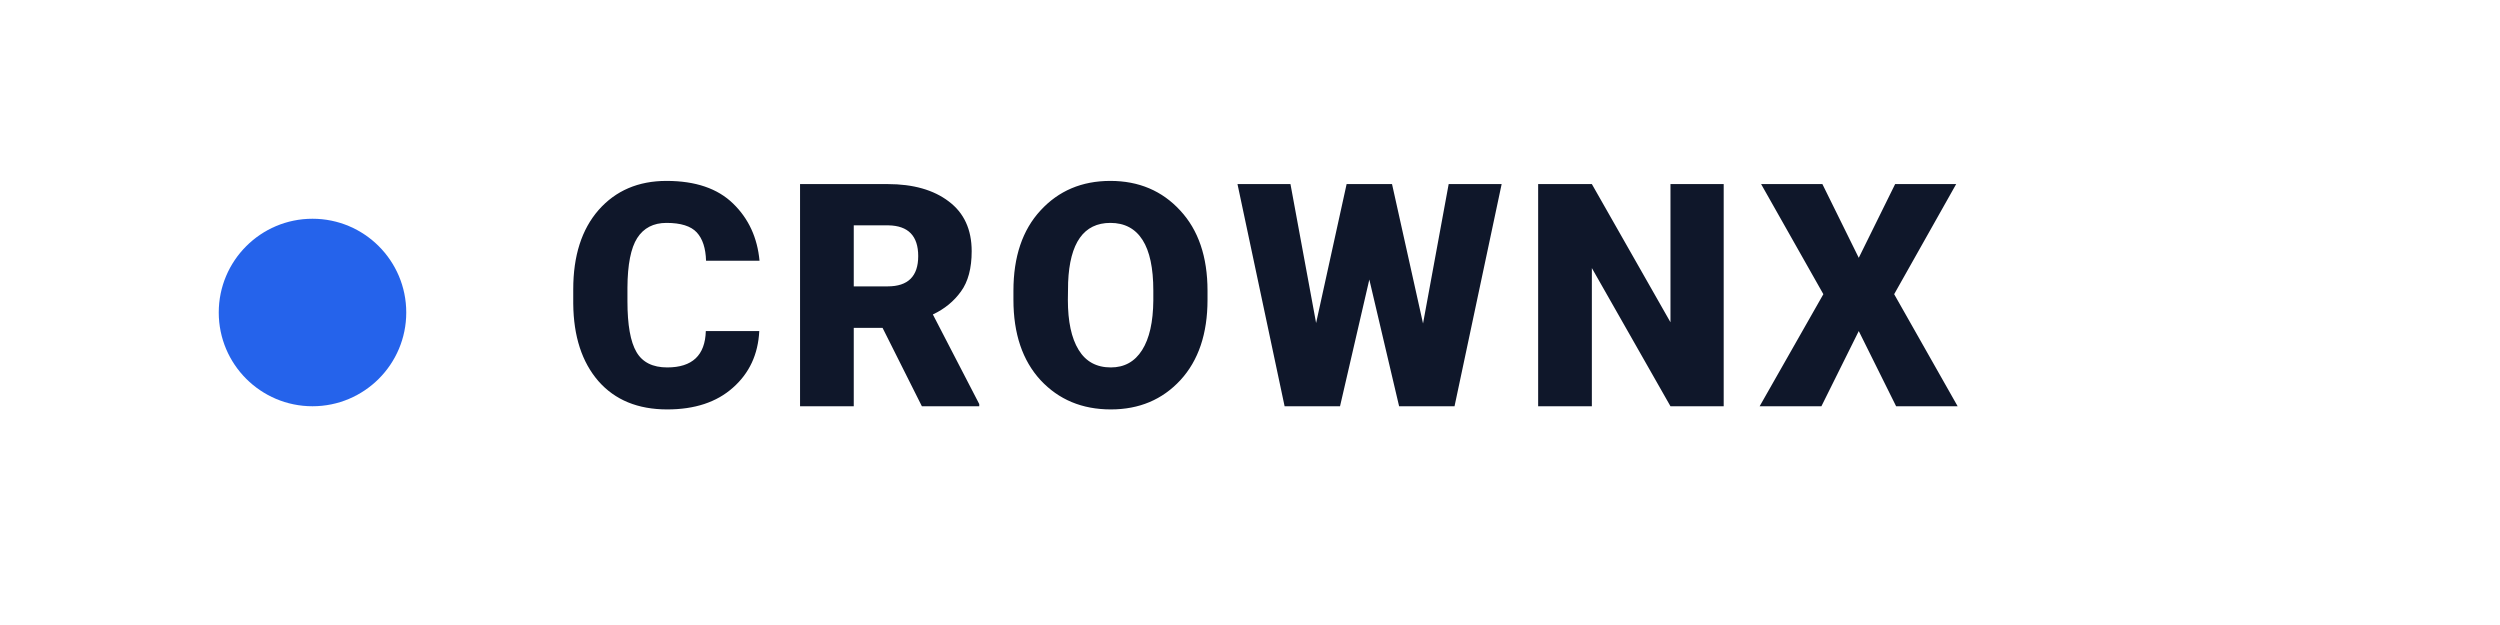
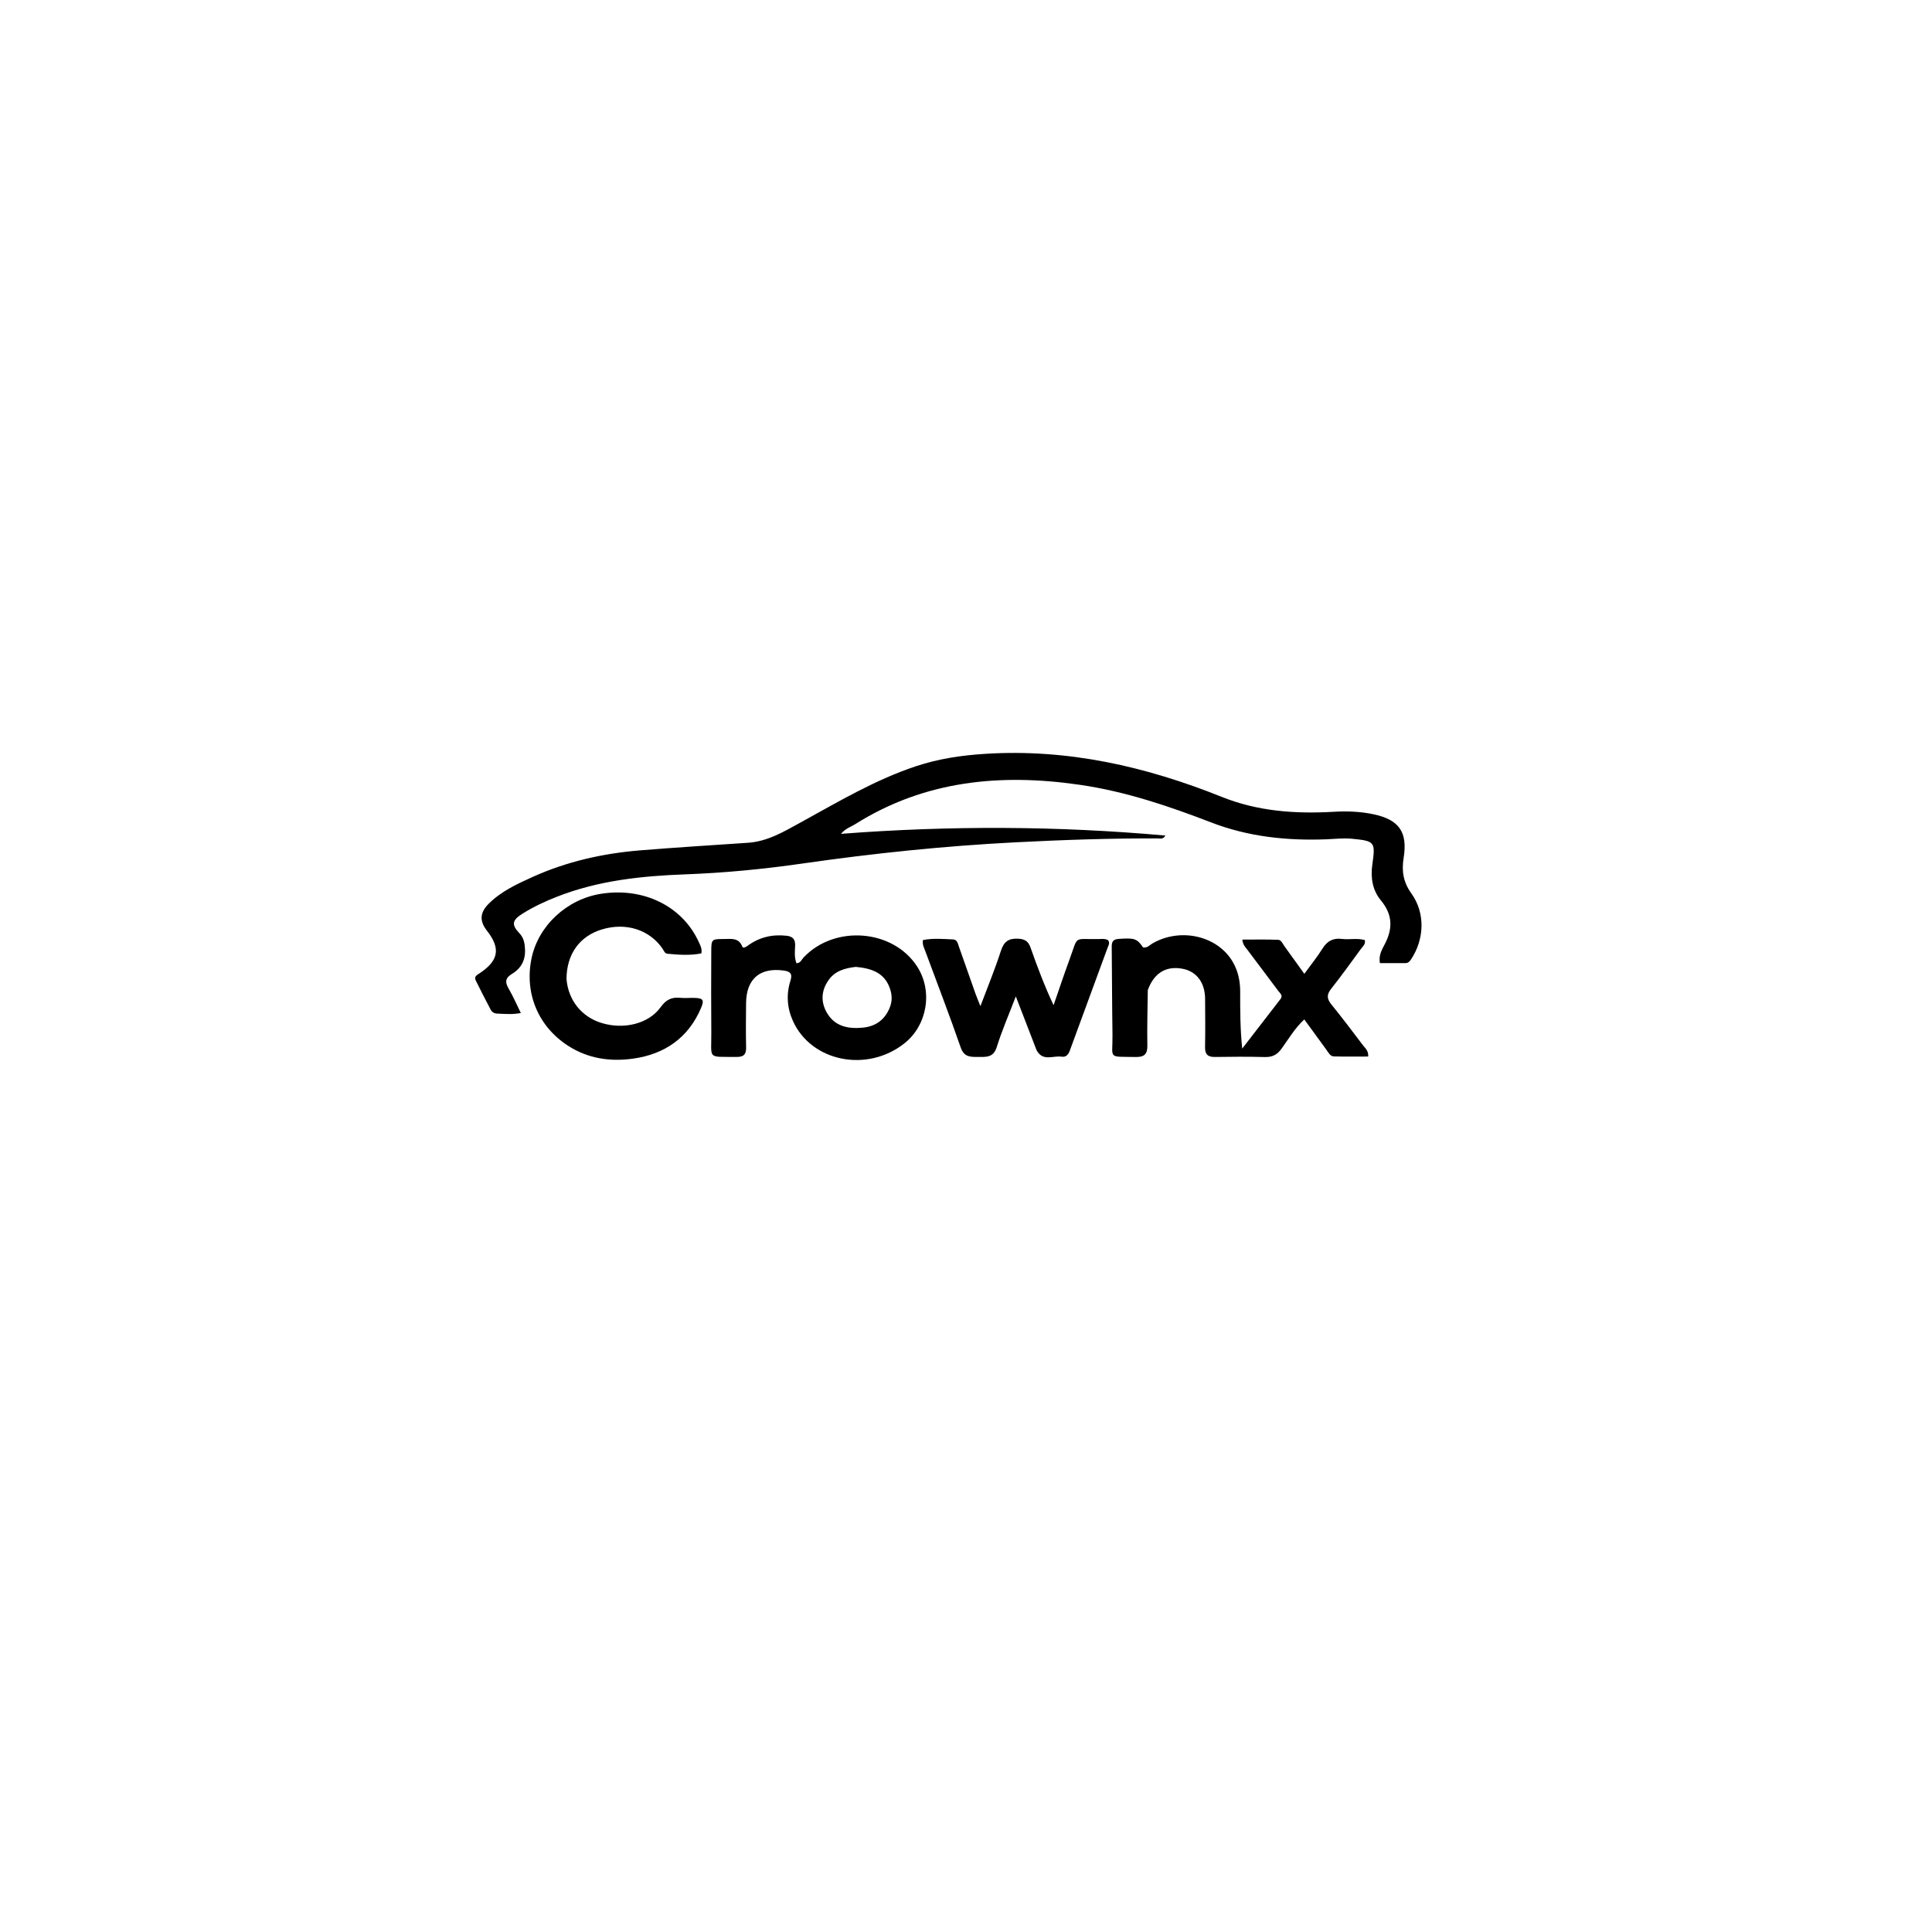
- <svg xmlns="http://www.w3.org/2000/svg" viewBox="0 0 160 40" width="160" height="40">
-   <circle cx="20" cy="20" r="6" fill="#2563eb" />
-   <text x="36" y="26" font-family="-apple-system, BlinkMacSystemFont, 'Segoe UI', Roboto, sans-serif" font-weight="800" font-size="20" fill="#0f172a" letter-spacing="1">CROWNX</text>
+ <svg xmlns="http://www.w3.org/2000/svg" version="1.1" id="Layer_1" x="0px" y="0px" width="100%" viewBox="0 0 1024 1024" enable-background="new 0 0 1024 1024" xml:space="preserve">
+   <path fill="#000000" opacity="1" stroke="none" d=" M278.186,502.201   C278.848,508.598 276.279,513.205 271.42,516.143   C267.499,518.513 267.712,520.772 269.714,524.211   C272.015,528.165 273.83,532.401 276.057,536.921   C271.291,537.817 267.342,537.369 263.411,537.212   C262.014,537.156 260.756,536.439 260.111,535.217   C257.39,530.063 254.721,524.88 252.146,519.652   C251.11,517.55 252.878,516.752 254.276,515.815   C264.367,509.057 265.433,502.654 258.062,493.252   C254.105,488.206 254.302,483.715 258.984,479.037   C265.601,472.425 273.978,468.56 282.326,464.79   C300.414,456.622 319.533,452.329 339.231,450.714   C358.299,449.15 377.4,447.989 396.489,446.685   C406.841,445.979 415.462,440.794 424.212,435.995   C444.215,425.025 463.83,413.273 485.661,406.055   C497.586,402.113 509.798,400.322 522.371,399.536   C566.05,396.808 607.412,406.263 647.56,422.37   C666.752,430.07 686.659,431.434 706.941,430.259   C713.972,429.851 720.942,430.106 727.806,431.542   C741.521,434.413 746.179,440.918 743.952,454.723   C742.826,461.699 743.78,467.582 748.031,473.498   C755.528,483.929 755.042,497.879 747.725,508.733   C747.01,509.793 746.197,510.47 744.912,510.472   C740.448,510.48 735.985,510.475 731.4,510.475   C730.521,506.036 732.784,502.84 734.309,499.746   C738.346,491.548 737.88,484.43 731.869,477.183   C727.482,471.894 726.36,465.231 727.352,458.288   C729.083,446.183 728.71,445.747 716.595,444.559   C712.101,444.119 707.617,444.67 703.125,444.844   C682.15,445.656 661.652,443.522 641.823,435.867   C619.297,427.171 596.459,419.478 572.378,415.971   C530.259,409.839 489.993,413.663 453.101,436.932   C450.92,438.307 448.275,438.993 445.701,441.954   C503.567,437.522 560.46,437.733 617.681,442.862   C616.486,444.959 615.021,444.387 613.855,444.382   C588.691,444.267 563.544,445.152 538.429,446.434   C500.527,448.368 462.81,452.287 425.223,457.7   C404.656,460.662 383.946,462.657 363.118,463.426   C340.118,464.275 317.284,466.68 295.55,475.139   C289.012,477.684 282.672,480.637 276.742,484.383   C271.424,487.743 271.051,490.152 275.24,494.576   C277.229,496.677 278.024,499.033 278.186,502.201  z" />
+   <path fill="#000000" opacity="1" stroke="none" d=" M608.352,524.776   C608.217,534.861 607.95,544.523 608.122,554.177   C608.204,558.8 606.419,560.314 601.941,560.227   C586.667,559.932 589.845,561.545 589.641,548.251   C589.402,532.766 589.403,517.278 589.239,501.792   C589.212,499.216 589.907,497.858 592.829,497.649   C601.22,497.049 602.629,497.41 605.827,502.128   C608.067,502.626 609.423,500.815 611.078,499.884   C625.899,491.545 645.313,496.031 653.355,509.759   C656.2,514.614 657.325,519.944 657.32,525.541   C657.31,535.475 657.317,545.409 658.398,555.781   C665.167,547.026 671.948,538.28 678.692,529.507   C680.139,527.625 678.433,526.431 677.495,525.176   C672.112,517.97 666.664,510.813 661.293,503.599   C660.223,502.162 658.766,500.909 658.441,498.009   C664.84,498.009 671.166,497.859 677.475,498.113   C679.099,498.178 679.884,500.27 680.852,501.604   C684.157,506.157 687.428,510.735 691.318,516.146   C694.836,511.31 698.146,507.239 700.904,502.823   C703.396,498.833 706.486,497.047 711.202,497.648   C715.24,498.163 719.417,497.083 723.384,498.268   C723.864,500.539 722.307,501.596 721.376,502.867   C716.157,509.986 711.019,517.173 705.536,524.086   C703.097,527.162 703.24,529.393 705.64,532.355   C711.407,539.47 716.926,546.787 722.456,554.09   C723.601,555.601 725.384,556.87 725.174,559.985   C719.119,559.985 713.059,560.092 707.006,559.925   C704.992,559.869 704.101,557.866 703.03,556.407   C699.203,551.191 695.405,545.955 691.294,540.313   C686.174,545.071 682.958,550.729 679.203,555.888   C676.865,559.101 674.307,560.345 670.426,560.249   C661.602,560.031 652.767,560.062 643.94,560.211   C640.052,560.276 638.626,558.743 638.705,554.88   C638.879,546.387 638.778,537.888 638.727,529.393   C638.676,520.717 634.152,514.798 626.625,513.433   C618.008,511.869 611.67,515.665 608.352,524.776  z" />
+   <path fill="#000000" opacity="1" stroke="none" d=" M395.893,501.553   C402.33,496.685 409.297,495.138 416.899,495.964   C420.051,496.306 421.576,497.75 421.435,501.155   C421.307,504.253 420.946,507.459 422.143,510.543   C424.35,510.459 424.866,508.589 425.914,507.481   C442.408,490.035 473.345,492.492 486.126,512.306   C494.475,525.25 491.549,543.213 479.521,552.861   C459.765,568.707 430.026,562.816 420.253,541.103   C417.116,534.132 416.687,526.897 418.979,519.665   C420.16,515.943 418.641,514.856 415.409,514.41   C402.791,512.67 395.57,518.835 395.44,531.621   C395.36,539.451 395.272,547.285 395.455,555.111   C395.541,558.758 394.227,560.228 390.563,560.191   C374.56,560.033 377.144,561.751 377.008,547.193   C376.874,533.033 376.939,518.871 376.985,504.71   C377.008,497.717 377.077,497.712 383.839,497.692   C387.591,497.681 391.619,496.916 393.43,501.724   C393.781,502.656 394.869,502.161 395.893,501.553  M453.605,512.469   C448.024,513.117 442.749,514.466 439.238,519.36   C435.253,524.915 434.932,530.971 438.236,536.736   C442.416,544.031 449.548,545.439 457.284,544.681   C464.174,544.007 469.047,540.452 471.623,533.96   C472.895,530.756 472.878,527.552 471.781,524.223   C468.998,515.772 462.314,513.267 453.605,512.469  z" />
+   <path fill="#000000" opacity="1" stroke="none" d=" M300.257,518.774   C301.12,530.117 308.271,538.969 318.841,542.205   C330.623,545.812 343.792,542.682 350.145,533.831   C352.995,529.861 355.958,528.414 360.501,528.865   C362.975,529.111 365.497,528.844 367.995,528.905   C372.671,529.018 373.39,529.982 371.532,534.333   C364.766,550.18 352.212,558.745 335.633,561.086   C323.545,562.793 311.717,561.151 301.068,554.267   C285.309,544.08 277.9,526.542 281.71,508.024   C285.284,490.652 300.413,476.575 318.572,473.723   C341.253,470.161 361.891,480.406 370.461,499.497   C371.198,501.14 372.198,502.735 371.734,505.317   C365.862,506.495 359.802,506.084 353.757,505.502   C352.284,505.36 351.837,503.795 351.088,502.715   C344.164,492.723 331.742,488.795 319.104,492.59   C307.268,496.145 300.382,505.545 300.257,518.774  z" />
+   <path fill="#000000" opacity="1" stroke="none" d=" M549.392,556.586   C545.788,547.266 542.337,538.32 538.401,528.117   C534.644,537.943 531.002,546.314 528.289,554.977   C526.547,560.539 522.806,560.219 518.555,560.203   C514.479,560.188 511.019,560.463 509.19,555.187   C503.249,538.047 496.707,521.116 490.42,504.096   C489.797,502.411 488.813,500.795 489.164,498.251   C494.391,497.197 499.799,497.667 505.162,497.914   C507.443,498.019 507.724,500.284 508.318,501.951   C511.28,510.258 514.167,518.592 517.111,526.906   C517.705,528.584 518.429,530.217 519.655,533.273   C523.645,522.636 527.446,513.467 530.47,504.049   C532.087,499.014 534.573,497.232 539.804,497.54   C543.472,497.755 545.11,499.11 546.252,502.355   C549.829,512.519 553.628,522.604 558.417,532.781   C561.227,524.695 563.913,516.564 566.873,508.533   C571.715,495.399 568.594,498.01 582.401,497.715   C584.039,497.68 585.742,497.44 587.303,498.315   C588.434,499.815 587.458,501.191 586.971,502.521   C580.567,520.027 574.129,537.52 567.691,555.013   C566.773,557.507 566.084,560.582 562.551,560.05   C558.152,559.387 552.713,562.801 549.392,556.586  z" />
</svg>
